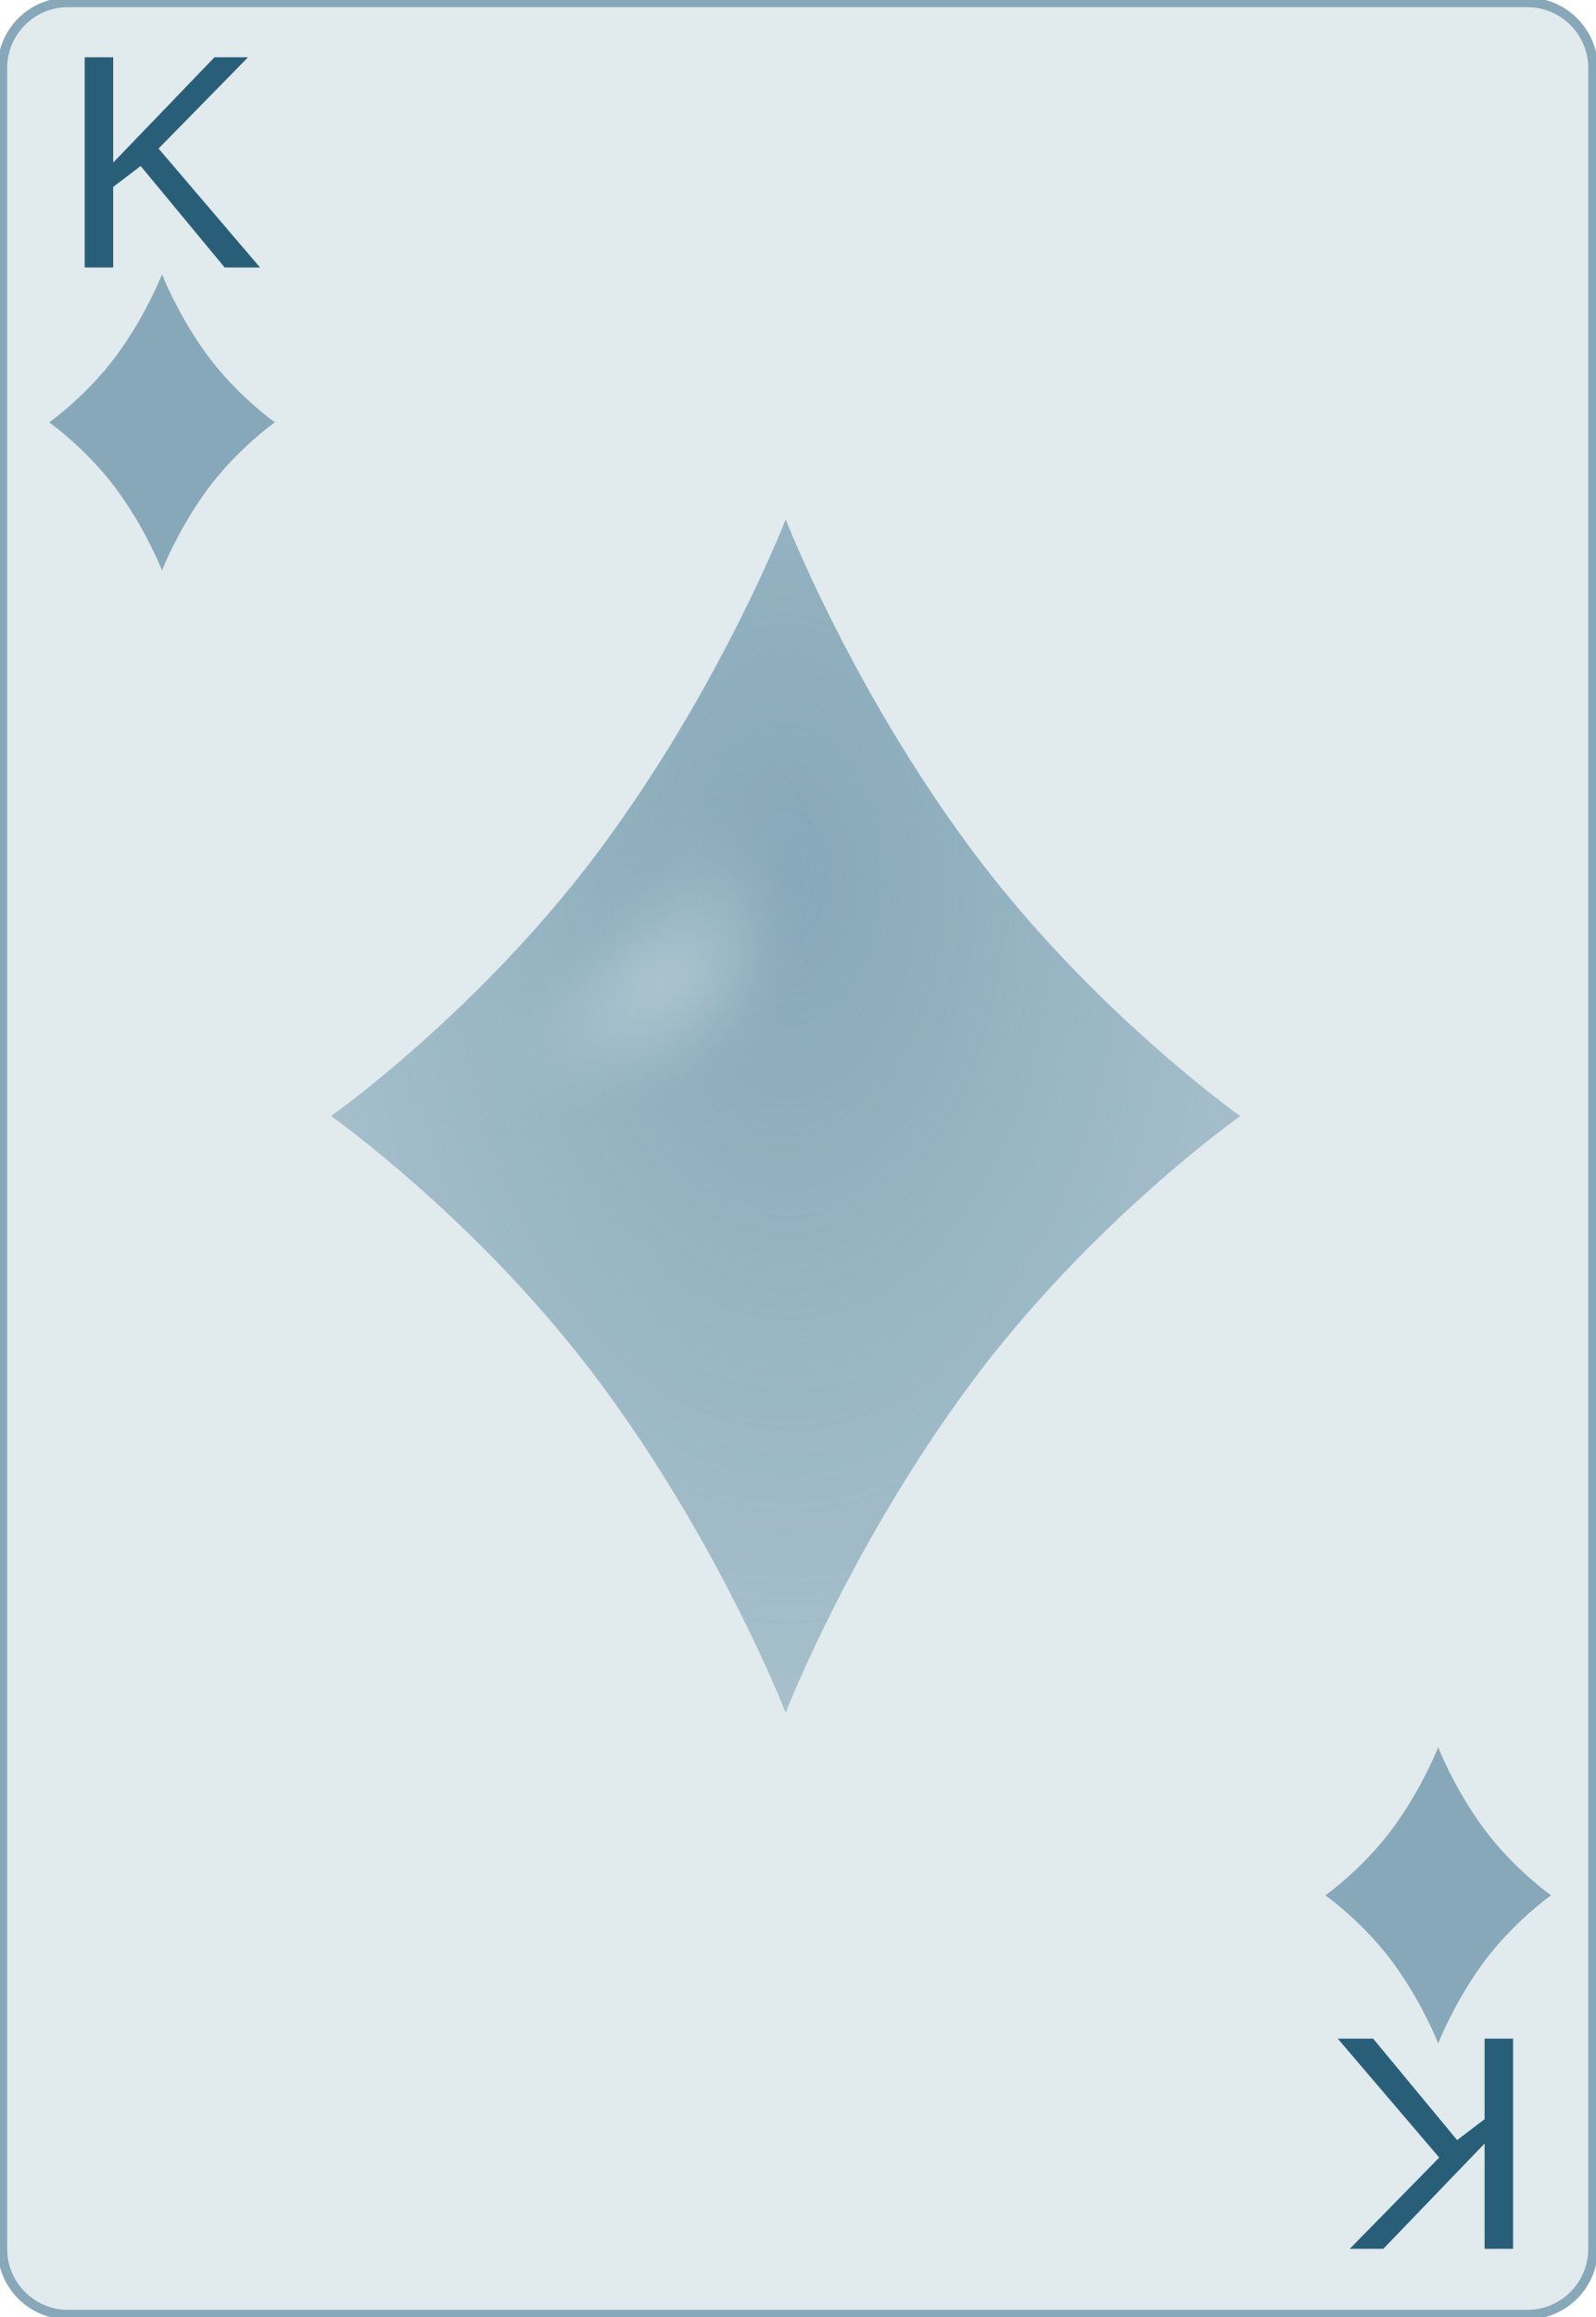
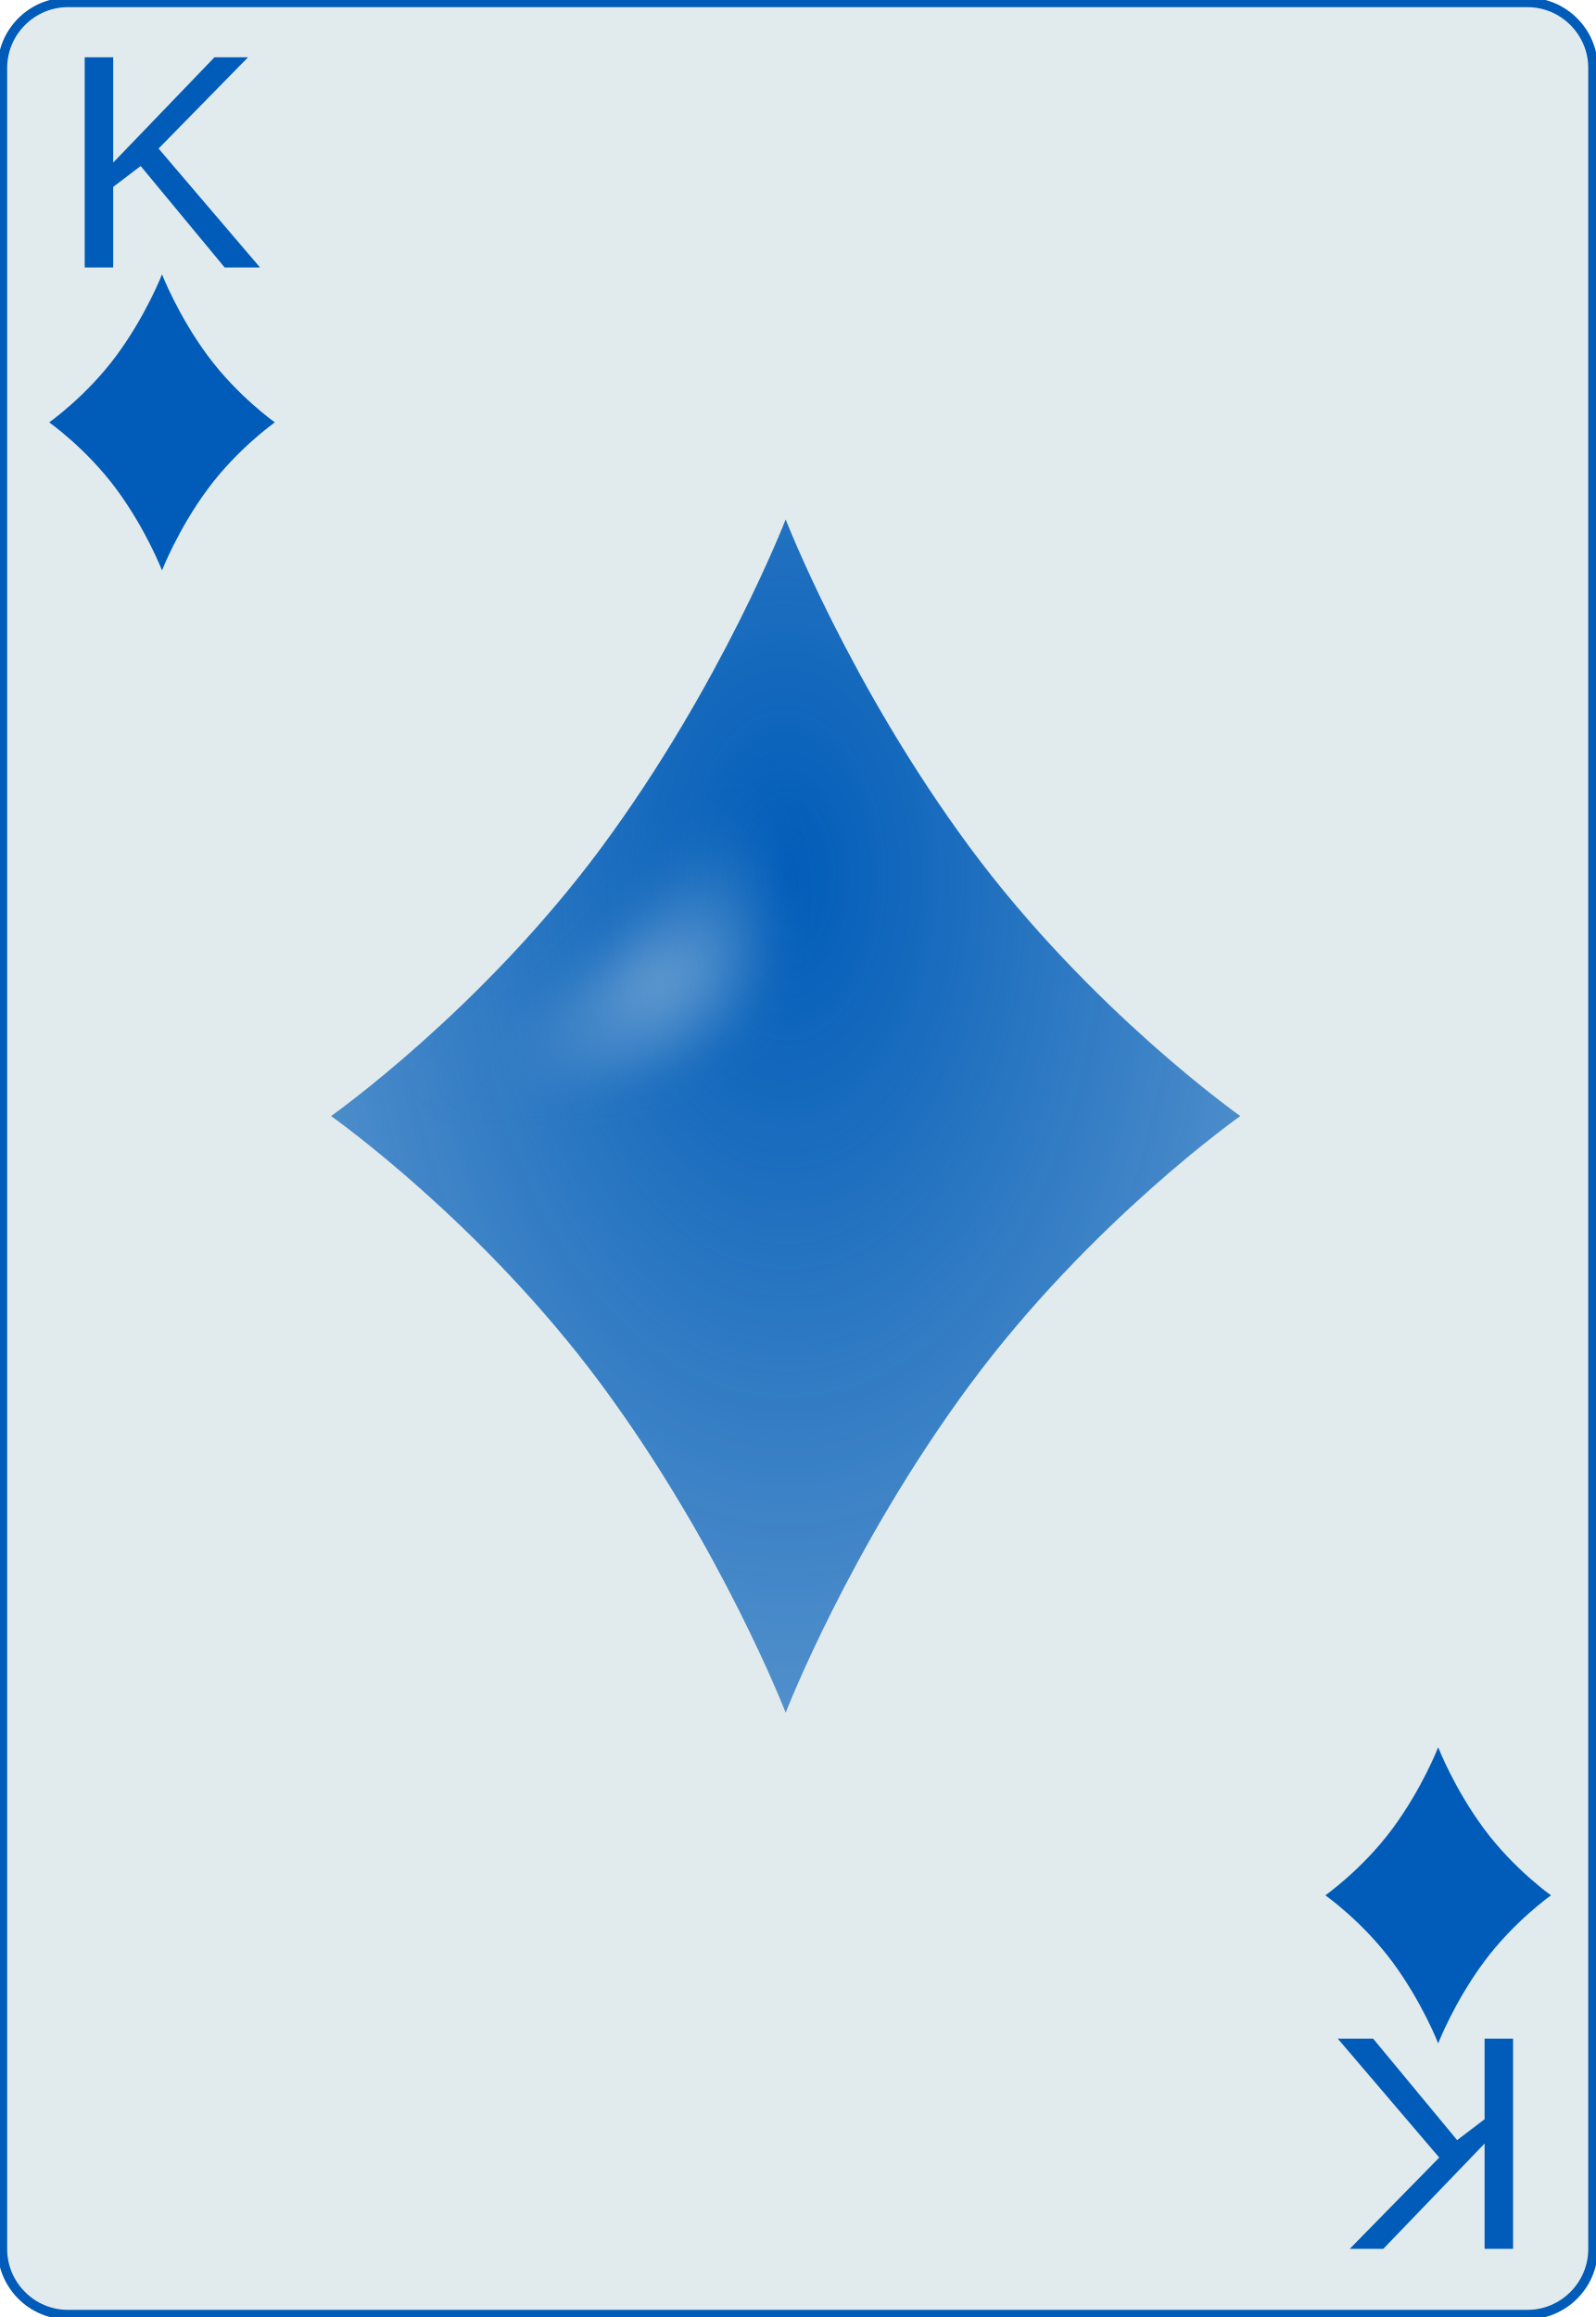
- <svg xmlns="http://www.w3.org/2000/svg" xmlns:xlink="http://www.w3.org/1999/xlink" width="167.087pt" height="242.667pt" viewBox="0 0 167.087 242.667" id="svg2" version="1.1" fill="#86a8b8">
+ <svg xmlns="http://www.w3.org/2000/svg" xmlns:xlink="http://www.w3.org/1999/xlink" width="167.087pt" height="242.667pt" viewBox="0 0 167.087 242.667" id="svg2" version="1.1" fill="#005cb8">
  <defs id="defs41">
    <radialGradient xlink:href="#linearGradient3773" id="radialGradient3781" cx="-0.158" cy="-8.835" fx="-0.158" fy="-8.835" r="8" gradientTransform="matrix(-1.584269,-0.02349808,0.03071979,-2.477574,-0.2485638,-26.71351)" gradientUnits="userSpaceOnUse" />
    <linearGradient id="linearGradient3773">
-       <stop style="stop-color:#86a8b8;stop-opacity:1;" offset="0" id="stop3775" />
-       <stop style="stop-color:#86a8b8;stop-opacity:0.649;" offset="1" id="stop3777" />
+       <stop style="stop-color:#005cb8;stop-opacity:1;" offset="0" id="stop3775" />
+       <stop style="stop-color:#005cb8;stop-opacity:0.649;" offset="1" id="stop3777" />
    </linearGradient>
    <radialGradient xlink:href="#linearGradient3773" id="radialGradient3957" cx="-0.158" cy="-8.835" fx="-0.158" fy="-8.835" r="8" gradientTransform="matrix(-1.584269,-0.02349808,0.03071979,-2.477574,-0.2485638,-26.71351)" gradientUnits="userSpaceOnUse" />
    <linearGradient id="linearGradient3959">
-       <stop style="stop-color:#86a8b8;stop-opacity:1;" offset="0" id="stop3961" />
-       <stop style="stop-color:#86a8b8;stop-opacity:0.649;" offset="1" id="stop3963" />
+       <stop style="stop-color:#005cb8;stop-opacity:1;" offset="0" id="stop3961" />
+       <stop style="stop-color:#005cb8;stop-opacity:0.649;" offset="1" id="stop3963" />
    </linearGradient>
    <radialGradient r="81.903" fy="509.476" fx="168.025" cy="509.476" cx="168.025" gradientTransform="matrix(1.25656,-0.7774064,0.3366382,0.5361257,-221.2021,359.2426)" gradientUnits="userSpaceOnUse" id="radialGradient3975" xlink:href="#linearGradient3784-4" />
    <linearGradient id="linearGradient3784-4">
      <stop style="stop-color:#e1ebee;stop-opacity:0.435;" offset="0" id="stop3786-8" />
-       <stop style="stop-color:#86a8b8;stop-opacity:0;" offset="1" id="stop3788-6" />
+       <stop style="stop-color:#005cb8;stop-opacity:0;" offset="1" id="stop3788-6" />
    </linearGradient>
    <radialGradient xlink:href="#linearGradient3784-4-5" id="radialGradient3929" gradientUnits="userSpaceOnUse" gradientTransform="matrix(1.25656,-0.7774064,0.3366382,0.5361257,-221.2021,359.2426)" cx="168.025" cy="509.476" fx="168.025" fy="509.476" r="81.903" />
    <linearGradient id="linearGradient3784-4-5">
      <stop style="stop-color:#e1ebee;stop-opacity:0.489;" offset="0" id="stop3786-8-0" />
-       <stop style="stop-color:#86a8b8;stop-opacity:0;" offset="1" id="stop3788-6-3" />
+       <stop style="stop-color:#005cb8;stop-opacity:0;" offset="1" id="stop3788-6-3" />
    </linearGradient>
    <radialGradient xlink:href="#linearGradient3784-4-1" id="radialGradient3927" gradientUnits="userSpaceOnUse" gradientTransform="matrix(1.25656,-0.7774064,0.3366382,0.5361257,-221.2021,359.2426)" cx="168.025" cy="509.476" fx="168.025" fy="509.476" r="81.903" />
    <linearGradient id="linearGradient3784-4-1">
      <stop style="stop-color:#e1ebee;stop-opacity:0.237;" offset="0" id="stop3786-8-03" />
-       <stop style="stop-color:#86a8b8;stop-opacity:0;" offset="1" id="stop3788-6-6" />
+       <stop style="stop-color:#005cb8;stop-opacity:0;" offset="1" id="stop3788-6-6" />
    </linearGradient>
    <linearGradient id="linearGradient3768">
-       <stop style="stop-color:#86a8b8;stop-opacity:1;" offset="0" id="stop3770" />
-       <stop style="stop-color:#86a8b8;stop-opacity:0.672;" offset="1" id="stop3772" />
+       <stop style="stop-color:#005cb8;stop-opacity:1;" offset="0" id="stop3770" />
+       <stop style="stop-color:#005cb8;stop-opacity:0.672;" offset="1" id="stop3772" />
    </linearGradient>
    <linearGradient id="linearGradient3784-4-6">
      <stop style="stop-color:#e1ebee;stop-opacity:0.313;" offset="0" id="stop3786-8-8" />
-       <stop style="stop-color:#86a8b8;stop-opacity:0;" offset="1" id="stop3788-6-8" />
+       <stop style="stop-color:#005cb8;stop-opacity:0;" offset="1" id="stop3788-6-8" />
    </linearGradient>
    <radialGradient r="81.903" fy="492.632" fx="159.354" cy="492.632" cx="159.354" gradientTransform="matrix(1.089478,-0.715138,0.4464527,0.6562658,-244.9333,290.9185)" gradientUnits="userSpaceOnUse" id="radialGradient4013-8" xlink:href="#linearGradient3784-4-2" />
    <linearGradient id="linearGradient3784-4-2">
      <stop style="stop-color:#e1ebee;stop-opacity:0.29;" offset="0" id="stop3786-8-1" />
-       <stop style="stop-color:#86a8b8;stop-opacity:0;" offset="1" id="stop3788-6-5" />
+       <stop style="stop-color:#005cb8;stop-opacity:0;" offset="1" id="stop3788-6-5" />
    </linearGradient>
    <linearGradient id="linearGradient2984">
-       <stop style="stop-color:#86a8b8;stop-opacity:1;" offset="0" id="stop2986" />
-       <stop style="stop-color:#86a8b8;stop-opacity:0.641;" offset="1" id="stop2988" />
+       <stop style="stop-color:#005cb8;stop-opacity:1;" offset="0" id="stop2986" />
+       <stop style="stop-color:#005cb8;stop-opacity:0.641;" offset="1" id="stop2988" />
    </linearGradient>
    <linearGradient id="linearGradient3784-4-4">
      <stop style="stop-color:#e1ebee;stop-opacity:0.435;" offset="0" id="stop3786-8-8-2" />
-       <stop style="stop-color:#86a8b8;stop-opacity:0;" offset="1" id="stop3788-6-1" />
+       <stop style="stop-color:#005cb8;stop-opacity:0;" offset="1" id="stop3788-6-1" />
    </linearGradient>
    <filter color-interpolation-filters="sRGB" id="filter3834-6-0" x="-0.139" width="1.279" y="-0.162" height="1.325">
      <feGaussianBlur stdDeviation="9.511" id="feGaussianBlur3836-6-6" />
    </filter>
    <radialGradient r="81.903" fy="511.223" fx="171.487" cy="511.223" cx="171.487" gradientTransform="matrix(1.152989,-0.6739155,0.3948202,0.6754904,-233.6326,270.4008)" gradientUnits="userSpaceOnUse" id="radialGradient3100" xlink:href="#linearGradient3784-4-4" />
    <radialGradient xlink:href="#linearGradient2984" id="radialGradient3137" gradientUnits="userSpaceOnUse" gradientTransform="matrix(-1.122416,0.00551393,-0.00908973,-1.85031,-0.0293938,-10.2277)" cx="1.6632675e-13" cy="-3.234" fx="1.6632675e-13" fy="-3.234" r="8" />
  </defs>
-   <g id="Layer_x0020_1" style="fill-rule:nonzero;clip-rule:nonzero;stroke:#86a8b8;stroke-miterlimit:4;">
-     <path style="fill:#e1ebee;stroke-width:0.5;;stroke:#86a8b8;stroke-width:1;" d="M166.837,235.548c0,3.777-3.087,6.869-6.871,6.869H7.111c-3.775,0-6.861-3.092-6.861-6.869V7.12C0.25,3.343,3.336,0.25,7.111,0.25h152.855    c3.784,0,6.871,3.093,6.871,6.87v228.428z" id="path5" />
+   <g id="Layer_x0020_1" style="fill-rule:nonzero;clip-rule:nonzero;stroke:#005cb8;stroke-miterlimit:4;">
+     <path style="fill:#e1ebee;stroke-width:0.5;;stroke:#005cb8;stroke-width:1;" d="M166.837,235.548c0,3.777-3.087,6.869-6.871,6.869H7.111c-3.775,0-6.861-3.092-6.861-6.869V7.12C0.25,3.343,3.336,0.25,7.111,0.25h152.855    c3.784,0,6.871,3.093,6.871,6.87v228.428z" id="path5" />
    <g style="stroke:none;" id="g7">
      <g id="g9">

			</g>
    </g>
    <g id="g15">

		</g>
    <g id="g19">

		</g>
    <g style="stroke:none;" id="g23">
      <g id="g25">

			</g>
    </g>
    <g style="stroke:none;" id="g31">
      <g id="g33">

			</g>
    </g>
  </g>
-   <text style="font-size:32px;font-style:normal;font-weight:normal;line-height:125%;letter-spacing:0px;word-spacing:0px;fill:#285e77;fill-opacity:1;stroke:none;font-family:Bitstream Vera Sans" x="6.246" y="28.013" id="text3788" fill="#285e77">
-     <tspan id="tspan3790" x="6.246" y="28.013" style="font-style:normal;font-variant:normal;font-weight:normal;font-stretch:normal;fill:#285e77;fill-opacity:1;font-family:Arial;-inkscape-font-specification:Arial" fill="#285e77">K</tspan>
+   <text style="font-size:32px;font-style:normal;font-weight:normal;line-height:125%;letter-spacing:0px;word-spacing:0px;fill:#005cb8;fill-opacity:1;stroke:none;font-family:Bitstream Vera Sans" x="6.246" y="28.013" id="text3788" fill="#005cb8">
+     <tspan id="tspan3790" x="6.246" y="28.013" style="font-style:normal;font-variant:normal;font-weight:normal;font-stretch:normal;fill:#005cb8;fill-opacity:1;font-family:Arial;-inkscape-font-specification:Arial" fill="#005cb8">K</tspan>
  </text>
-   <text style="font-size:32px;font-style:normal;font-weight:normal;line-height:125%;letter-spacing:0px;word-spacing:0px;fill:#285e77;fill-opacity:1;stroke:none;font-family:Bitstream Vera Sans" x="-161.088" y="-213.515" id="text3788-4" transform="scale(-1,-1)" fill="#285e77">
-     <tspan id="tspan3790-3" x="-161.088" y="-213.515" style="font-style:normal;font-variant:normal;font-weight:normal;font-stretch:normal;fill:#285e77;fill-opacity:1;font-family:Arial;-inkscape-font-specification:Arial" fill="#285e77">K</tspan>
+   <text style="font-size:32px;font-style:normal;font-weight:normal;line-height:125%;letter-spacing:0px;word-spacing:0px;fill:#005cb8;fill-opacity:1;stroke:none;font-family:Bitstream Vera Sans" x="-161.088" y="-213.515" id="text3788-4" transform="scale(-1,-1)" fill="#005cb8">
+     <tspan id="tspan3790-3" x="-161.088" y="-213.515" style="font-style:normal;font-variant:normal;font-weight:normal;font-stretch:normal;fill:#005cb8;fill-opacity:1;font-family:Arial;-inkscape-font-specification:Arial" fill="#005cb8">K</tspan>
  </text>
  <g transform="matrix(0.1700144,0,0,0.1700144,19.51711,29.79434)" id="g3011">
    <g id="layer1-2" transform="matrix(35.0051,0,0,35.0051,369.1837,512.2729)">
      <path d="M 3.243,-4.725 C 1.126,-7.589 0,-10.5 0,-10.5 c 0,0 -1.126,2.911 -3.243,5.775 C -5.361,-1.862 -8,0 -8,0 -8,0 -5.361,1.861 -3.243,4.726 -1.126,7.589 0,10.5 0,10.5 0,10.5 1.126,7.589 3.243,4.726 5.361,1.861 8,0 8,0 8,0 5.361,-1.862 3.243,-4.725 z" id="dl" style="fill:url(#radialGradient3137);fill-opacity:1" />
    </g>
    <path transform="matrix(-1.465212,0.2369433,-0.2453813,-1.517391,660.3062,1148.701)" id="path3762-6" d="m 117.301,604.266 c 0,0 -8.068,-94.95 22.857,-122.857 34.761,-31.369 140,-11.429 140,-11.429 0,0 -71.54,24.838 -100,48.571 -27.21,22.692 -62.857,85.714 -62.857,85.714 z" style="fill:url(#radialGradient3100);fill-opacity:1;stroke:none;filter:url(#filter3834-6-0)" />
  </g>
  <g transform="matrix(1.476906,0,0,1.476906,16.9681,44.23616)" id="layer1-2-6">
-     <path style="fill:#86a8b8" id="dl-6" d="M 3.243,-4.725 C 1.126,-7.589 0,-10.5 0,-10.5 c 0,0 -1.126,2.911 -3.243,5.775 C -5.361,-1.862 -8,0 -8,0 -8,0 -5.361,1.861 -3.243,4.726 -1.126,7.589 0,10.5 0,10.5 0,10.5 1.126,7.589 3.243,4.726 5.361,1.861 8,0 8,0 8,0 5.361,-1.862 3.243,-4.725 z" />
+     <path style="fill:#005cb8" id="dl-6" d="M 3.243,-4.725 C 1.126,-7.589 0,-10.5 0,-10.5 c 0,0 -1.126,2.911 -3.243,5.775 C -5.361,-1.862 -8,0 -8,0 -8,0 -5.361,1.861 -3.243,4.726 -1.126,7.589 0,10.5 0,10.5 0,10.5 1.126,7.589 3.243,4.726 5.361,1.861 8,0 8,0 8,0 5.361,-1.862 3.243,-4.725 z" />
  </g>
  <g transform="matrix(1.476906,0,0,1.476906,150.6209,198.5035)" id="layer1-2-6-4">
-     <path style="fill:#86a8b8" id="dl-6-9" d="M 3.243,-4.725 C 1.126,-7.589 0,-10.5 0,-10.5 c 0,0 -1.126,2.911 -3.243,5.775 C -5.361,-1.862 -8,0 -8,0 -8,0 -5.361,1.861 -3.243,4.726 -1.126,7.589 0,10.5 0,10.5 0,10.5 1.126,7.589 3.243,4.726 5.361,1.861 8,0 8,0 8,0 5.361,-1.862 3.243,-4.725 z" />
+     <path style="fill:#005cb8" id="dl-6-9" d="M 3.243,-4.725 C 1.126,-7.589 0,-10.5 0,-10.5 c 0,0 -1.126,2.911 -3.243,5.775 C -5.361,-1.862 -8,0 -8,0 -8,0 -5.361,1.861 -3.243,4.726 -1.126,7.589 0,10.5 0,10.5 0,10.5 1.126,7.589 3.243,4.726 5.361,1.861 8,0 8,0 8,0 5.361,-1.862 3.243,-4.725 z" />
  </g>
</svg>
